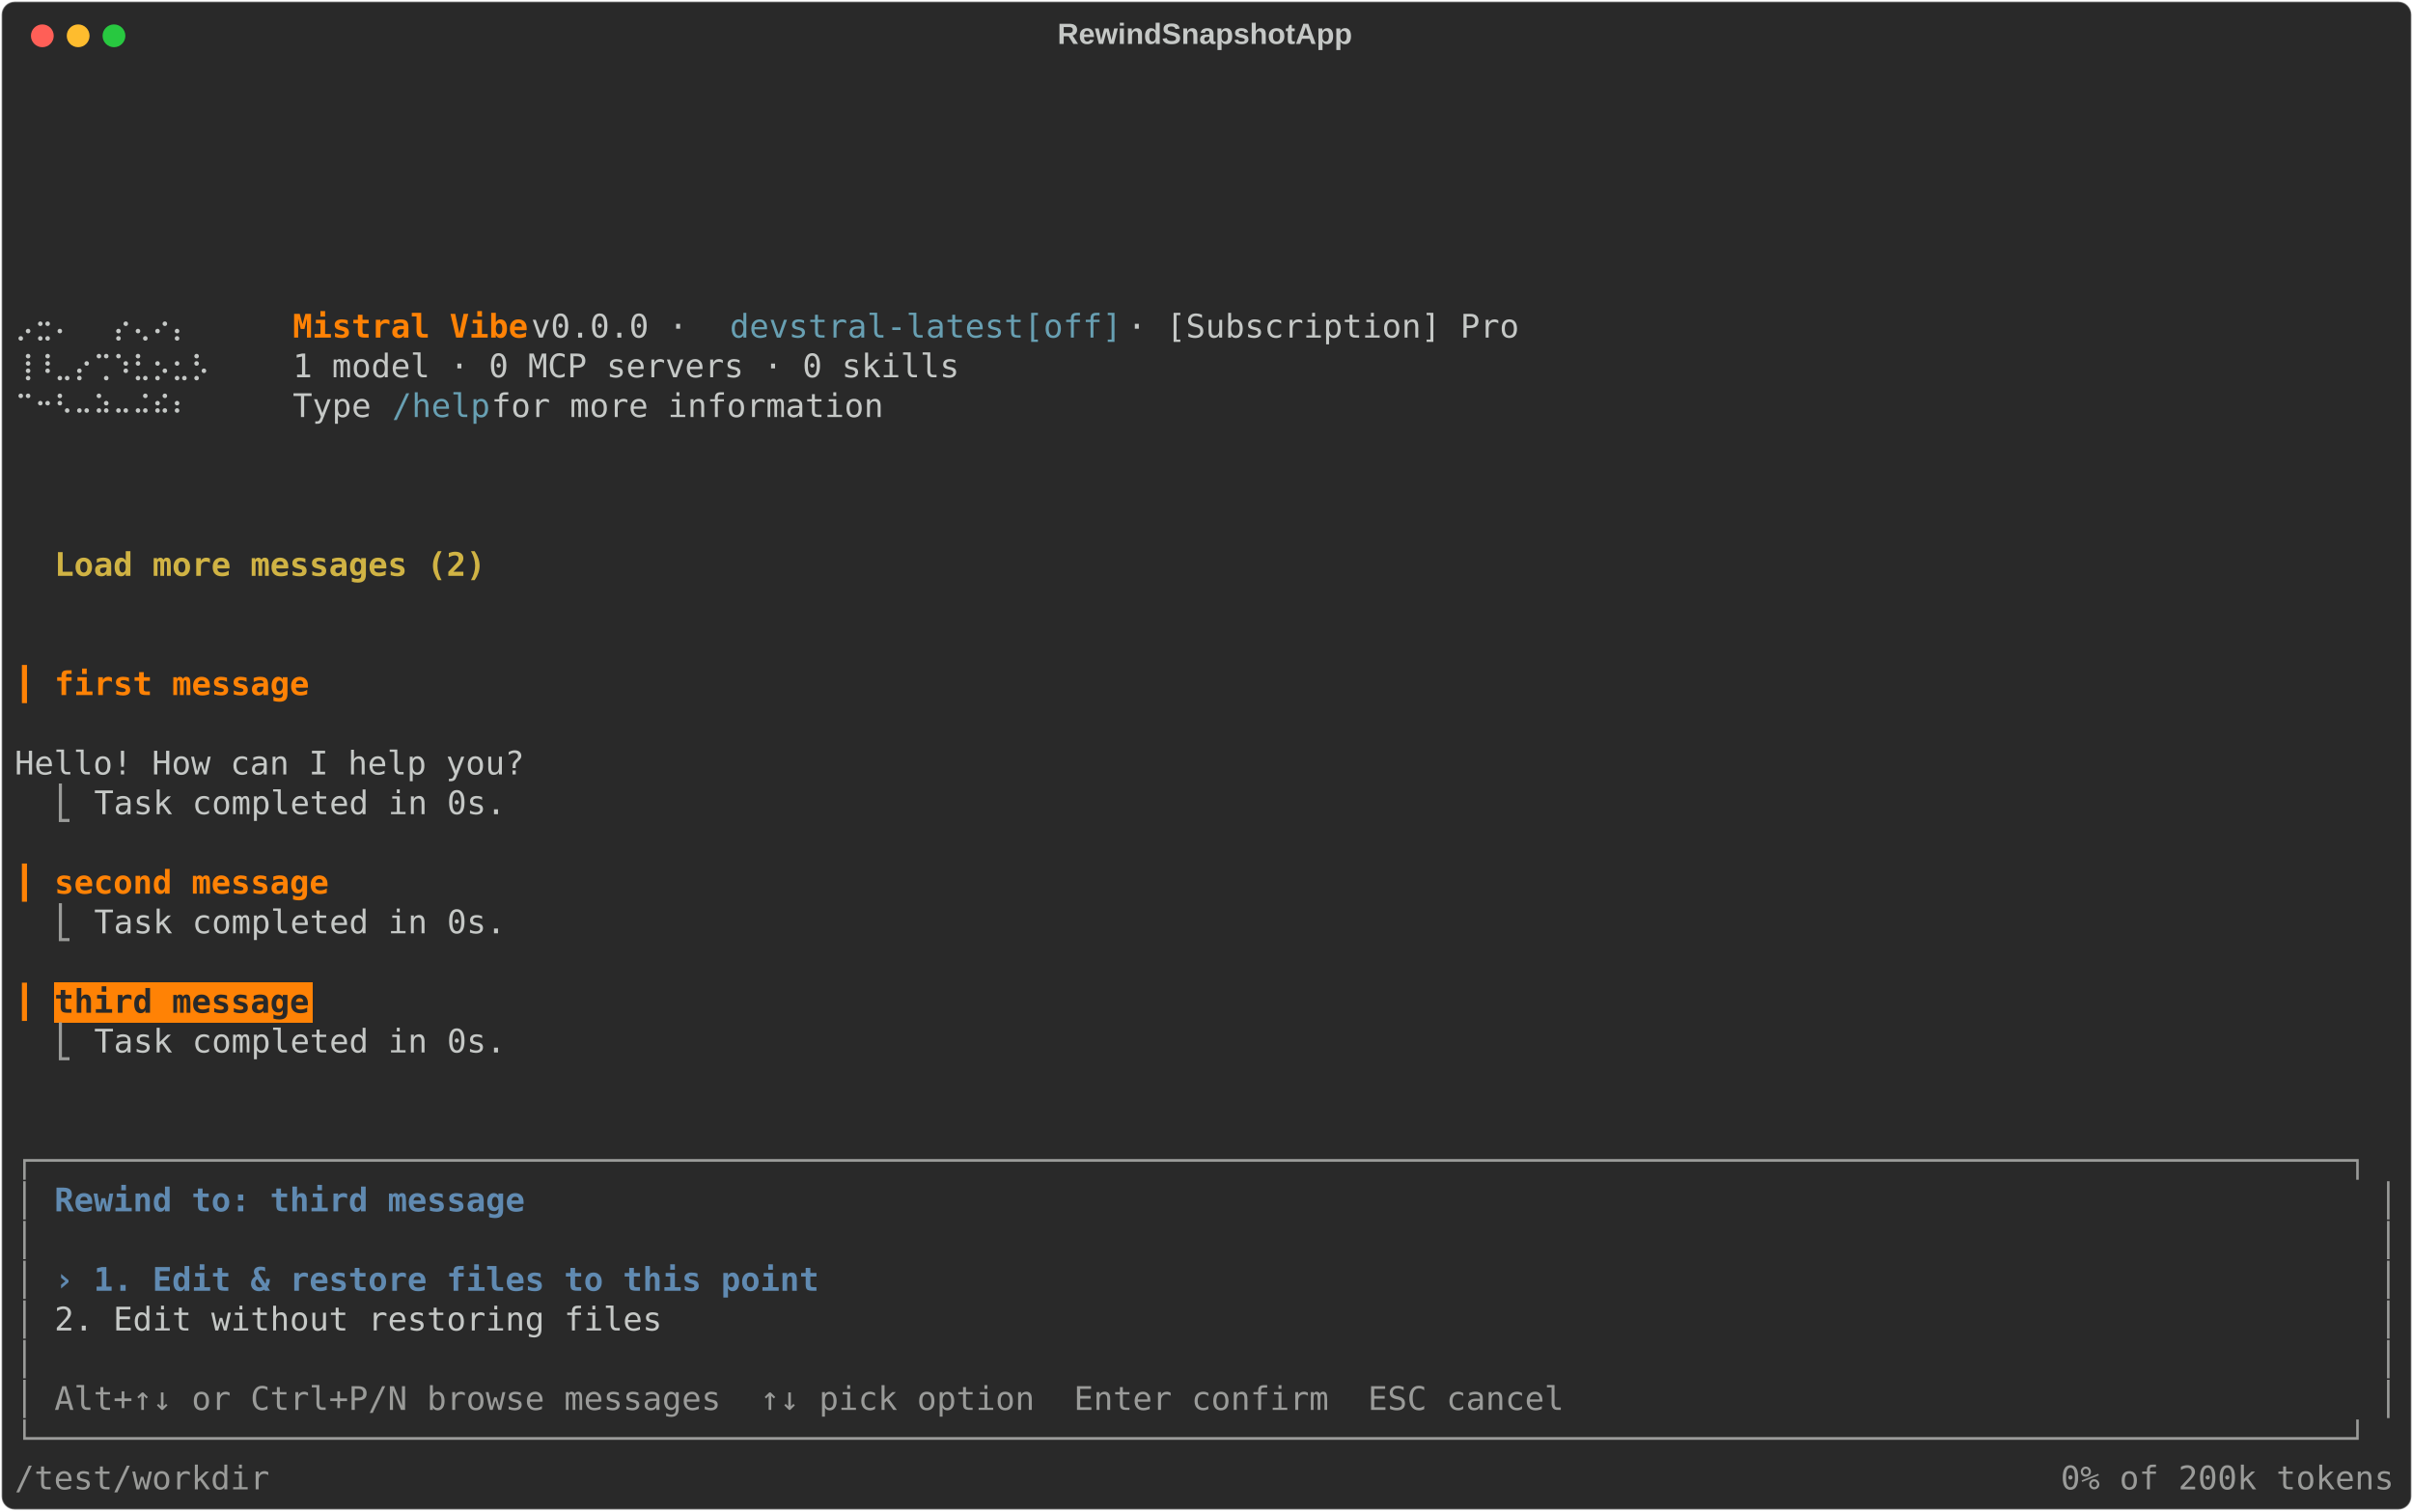
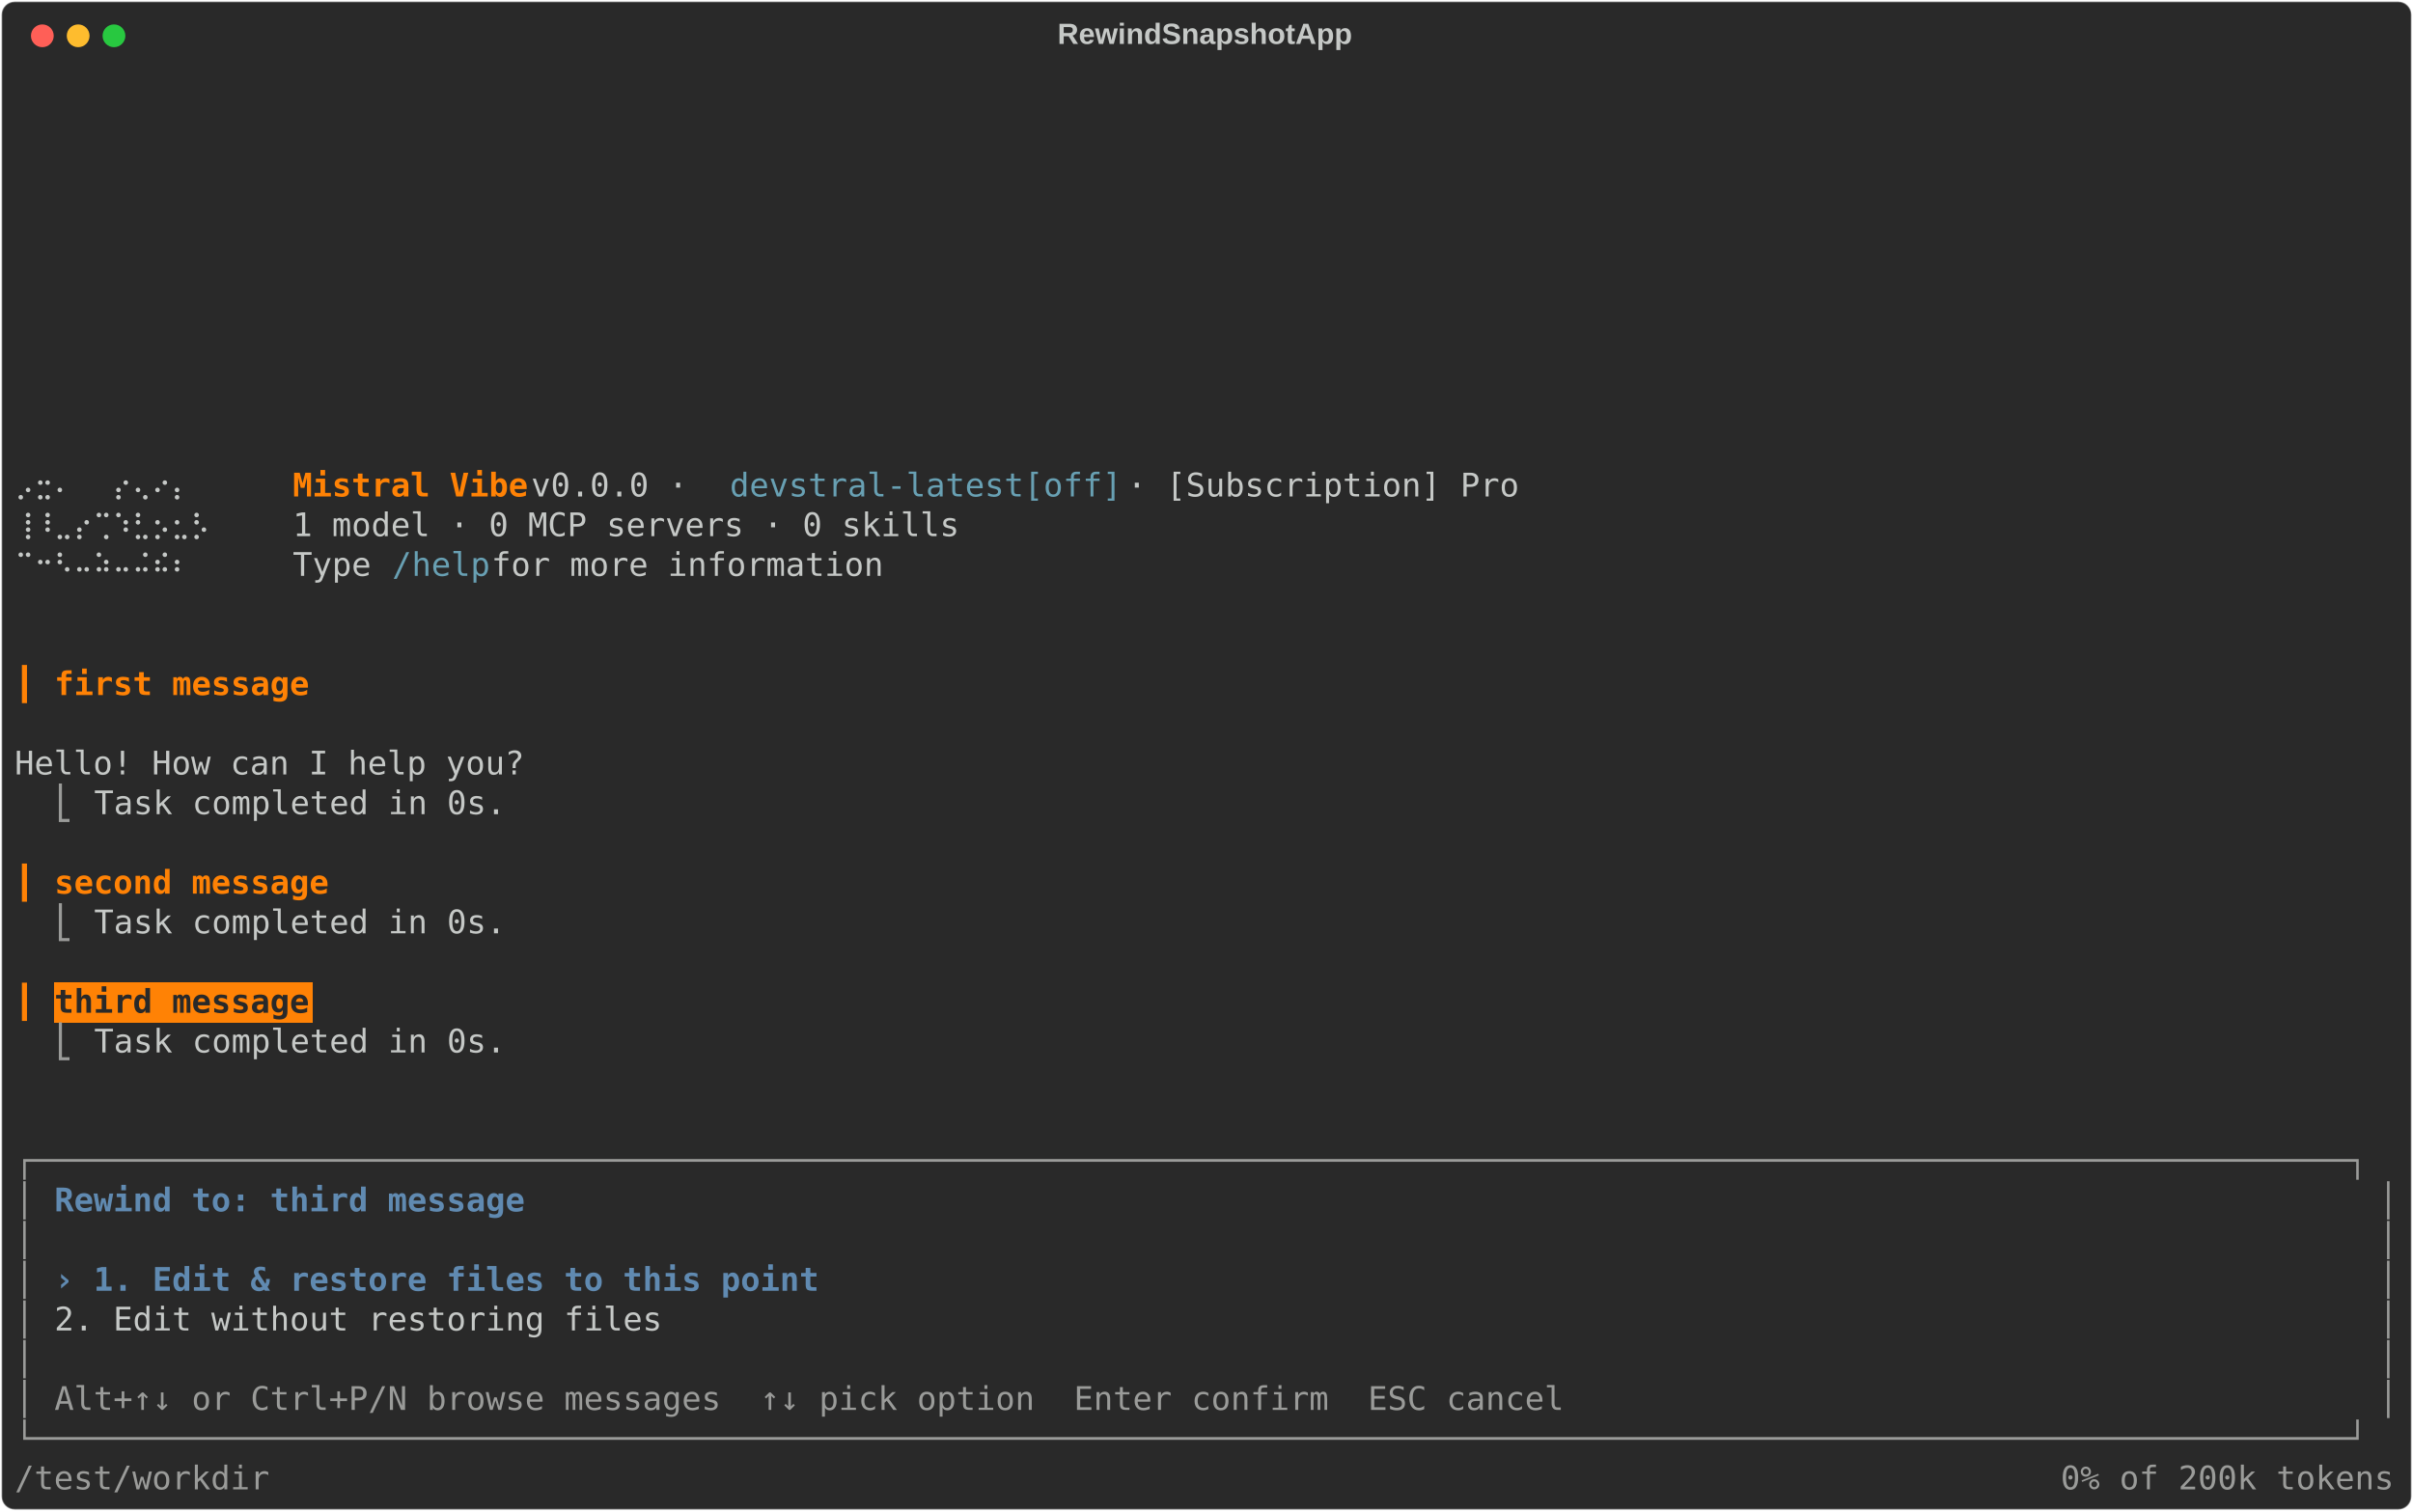
<svg xmlns="http://www.w3.org/2000/svg" class="rich-terminal" viewBox="0 0 1482 928.4">
  <style>

    @font-face {
        font-family: "Fira Code";
        src: local("FiraCode-Regular"),
                url("https://cdnjs.cloudflare.com/ajax/libs/firacode/6.2.0/woff2/FiraCode-Regular.woff2") format("woff2"),
                url("https://cdnjs.cloudflare.com/ajax/libs/firacode/6.2.0/woff/FiraCode-Regular.woff") format("woff");
        font-style: normal;
        font-weight: 400;
    }
    @font-face {
        font-family: "Fira Code";
        src: local("FiraCode-Bold"),
                url("https://cdnjs.cloudflare.com/ajax/libs/firacode/6.2.0/woff2/FiraCode-Bold.woff2") format("woff2"),
                url("https://cdnjs.cloudflare.com/ajax/libs/firacode/6.2.0/woff/FiraCode-Bold.woff") format("woff");
        font-style: bold;
        font-weight: 700;
    }

    .terminal-matrix {
        font-family: Fira Code, monospace;
        font-size: 20px;
        line-height: 24.4px;
        font-variant-east-asian: full-width;
    }

    .terminal-title {
        font-size: 18px;
        font-weight: bold;
        font-family: arial;
    }

    .terminal-r1 { fill: #c5c8c6 }
.terminal-r2 { fill: #ff8205;font-weight: bold }
.terminal-r3 { fill: #68a0b3 }
- .terminal-r4 { fill: #d0b344;font-weight: bold }
- .terminal-r5 { fill: #ff8205 }
- .terminal-r6 { fill: #9a9b99 }
- .terminal-r7 { fill: #292929;font-weight: bold }
- .terminal-r8 { fill: #608ab1;font-weight: bold }
+ .terminal-r4 { fill: #ff8205 }
+ .terminal-r5 { fill: #9a9b99 }
+ .terminal-r6 { fill: #292929;font-weight: bold }
+ .terminal-r7 { fill: #608ab1;font-weight: bold }
    </style>
  <defs>
    <clipPath id="terminal-clip-terminal">
      <rect x="0" y="0" width="1463.0" height="877.4" />
    </clipPath>
    <clipPath id="terminal-line-0">
      <rect x="0" y="1.5" width="1464" height="24.65" />
    </clipPath>
    <clipPath id="terminal-line-1">
      <rect x="0" y="25.9" width="1464" height="24.65" />
    </clipPath>
    <clipPath id="terminal-line-2">
      <rect x="0" y="50.3" width="1464" height="24.65" />
    </clipPath>
    <clipPath id="terminal-line-3">
      <rect x="0" y="74.7" width="1464" height="24.65" />
    </clipPath>
    <clipPath id="terminal-line-4">
      <rect x="0" y="99.1" width="1464" height="24.65" />
    </clipPath>
    <clipPath id="terminal-line-5">
      <rect x="0" y="123.5" width="1464" height="24.65" />
    </clipPath>
    <clipPath id="terminal-line-6">
      <rect x="0" y="147.9" width="1464" height="24.65" />
    </clipPath>
    <clipPath id="terminal-line-7">
      <rect x="0" y="172.3" width="1464" height="24.65" />
    </clipPath>
    <clipPath id="terminal-line-8">
      <rect x="0" y="196.7" width="1464" height="24.65" />
    </clipPath>
    <clipPath id="terminal-line-9">
      <rect x="0" y="221.1" width="1464" height="24.65" />
    </clipPath>
    <clipPath id="terminal-line-10">
      <rect x="0" y="245.5" width="1464" height="24.65" />
    </clipPath>
    <clipPath id="terminal-line-11">
      <rect x="0" y="269.9" width="1464" height="24.65" />
    </clipPath>
    <clipPath id="terminal-line-12">
      <rect x="0" y="294.3" width="1464" height="24.65" />
    </clipPath>
    <clipPath id="terminal-line-13">
      <rect x="0" y="318.7" width="1464" height="24.65" />
    </clipPath>
    <clipPath id="terminal-line-14">
      <rect x="0" y="343.1" width="1464" height="24.65" />
    </clipPath>
    <clipPath id="terminal-line-15">
      <rect x="0" y="367.5" width="1464" height="24.65" />
    </clipPath>
    <clipPath id="terminal-line-16">
      <rect x="0" y="391.9" width="1464" height="24.65" />
    </clipPath>
    <clipPath id="terminal-line-17">
      <rect x="0" y="416.3" width="1464" height="24.65" />
    </clipPath>
    <clipPath id="terminal-line-18">
      <rect x="0" y="440.7" width="1464" height="24.65" />
    </clipPath>
    <clipPath id="terminal-line-19">
      <rect x="0" y="465.1" width="1464" height="24.65" />
    </clipPath>
    <clipPath id="terminal-line-20">
      <rect x="0" y="489.5" width="1464" height="24.65" />
    </clipPath>
    <clipPath id="terminal-line-21">
      <rect x="0" y="513.9" width="1464" height="24.65" />
    </clipPath>
    <clipPath id="terminal-line-22">
      <rect x="0" y="538.3" width="1464" height="24.65" />
    </clipPath>
    <clipPath id="terminal-line-23">
      <rect x="0" y="562.7" width="1464" height="24.65" />
    </clipPath>
    <clipPath id="terminal-line-24">
      <rect x="0" y="587.1" width="1464" height="24.65" />
    </clipPath>
    <clipPath id="terminal-line-25">
      <rect x="0" y="611.5" width="1464" height="24.65" />
    </clipPath>
    <clipPath id="terminal-line-26">
      <rect x="0" y="635.9" width="1464" height="24.65" />
    </clipPath>
    <clipPath id="terminal-line-27">
      <rect x="0" y="660.3" width="1464" height="24.65" />
    </clipPath>
    <clipPath id="terminal-line-28">
      <rect x="0" y="684.7" width="1464" height="24.65" />
    </clipPath>
    <clipPath id="terminal-line-29">
      <rect x="0" y="709.1" width="1464" height="24.65" />
    </clipPath>
    <clipPath id="terminal-line-30">
      <rect x="0" y="733.5" width="1464" height="24.65" />
    </clipPath>
    <clipPath id="terminal-line-31">
      <rect x="0" y="757.9" width="1464" height="24.65" />
    </clipPath>
    <clipPath id="terminal-line-32">
      <rect x="0" y="782.3" width="1464" height="24.65" />
    </clipPath>
    <clipPath id="terminal-line-33">
      <rect x="0" y="806.7" width="1464" height="24.65" />
    </clipPath>
    <clipPath id="terminal-line-34">
      <rect x="0" y="831.1" width="1464" height="24.65" />
    </clipPath>
  </defs>
  <rect fill="#292929" stroke="rgba(255,255,255,0.35)" stroke-width="1" x="1" y="1" width="1480" height="926.4" rx="8" />
  <text class="terminal-title" fill="#c5c8c6" text-anchor="middle" x="740" y="27">RewindSnapshotApp</text>
  <g transform="translate(26,22)">
    <circle cx="0" cy="0" r="7" fill="#ff5f57" />
    <circle cx="22" cy="0" r="7" fill="#febc2e" />
    <circle cx="44" cy="0" r="7" fill="#28c840" />
  </g>
  <g transform="translate(9, 41)" clip-path="url(#terminal-clip-terminal)">
    <rect fill="#ff8205" x="24.4" y="562.7" width="158.6" height="24.65" shape-rendering="crispEdges" />
    <g class="terminal-matrix">
      <text class="terminal-r1" x="1464" y="20" textLength="12.2" clip-path="url(#terminal-line-0)">
</text>
      <text class="terminal-r1" x="1464" y="44.4" textLength="12.2" clip-path="url(#terminal-line-1)">
</text>
      <text class="terminal-r1" x="1464" y="68.8" textLength="12.2" clip-path="url(#terminal-line-2)">
</text>
      <text class="terminal-r1" x="1464" y="93.2" textLength="12.2" clip-path="url(#terminal-line-3)">
</text>
      <text class="terminal-r1" x="1464" y="117.6" textLength="12.2" clip-path="url(#terminal-line-4)">
</text>
      <text class="terminal-r1" x="1464" y="142" textLength="12.2" clip-path="url(#terminal-line-5)">
</text>
-       <text class="terminal-r1" x="0" y="166.4" textLength="134.2" clip-path="url(#terminal-line-6)">  ⡠⣒⠄  ⡔⢄⠔⡄</text>
-       <text class="terminal-r2" x="170.8" y="166.4" textLength="146.4" clip-path="url(#terminal-line-6)">Mistral Vibe</text>
-       <text class="terminal-r1" x="317.2" y="166.4" textLength="122" clip-path="url(#terminal-line-6)"> v0.0.0 · </text>
-       <text class="terminal-r3" x="439.2" y="166.4" textLength="244" clip-path="url(#terminal-line-6)">devstral-latest[off]</text>
-       <text class="terminal-r1" x="683.2" y="166.4" textLength="256.2" clip-path="url(#terminal-line-6)"> · [Subscription] Pro</text>
      <text class="terminal-r1" x="1464" y="166.4" textLength="12.2" clip-path="url(#terminal-line-6)">
</text>
-       <text class="terminal-r1" x="0" y="190.8" textLength="134.2" clip-path="url(#terminal-line-7)"> ⢸⠸⣀⡔⢉⠱⣃⡢⣂⡣</text>
-       <text class="terminal-r1" x="170.8" y="190.8" textLength="414.8" clip-path="url(#terminal-line-7)">1 model · 0 MCP servers · 0 skills</text>
      <text class="terminal-r1" x="1464" y="190.8" textLength="12.2" clip-path="url(#terminal-line-7)">
</text>
-       <text class="terminal-r1" x="0" y="215.2" textLength="134.2" clip-path="url(#terminal-line-8)">  ⠉⠒⠣⠤⠵⠤⠬⠮⠆</text>
-       <text class="terminal-r1" x="170.8" y="215.2" textLength="61" clip-path="url(#terminal-line-8)">Type </text>
-       <text class="terminal-r3" x="231.8" y="215.2" textLength="61" clip-path="url(#terminal-line-8)">/help</text>
-       <text class="terminal-r1" x="292.8" y="215.2" textLength="256.2" clip-path="url(#terminal-line-8)"> for more information</text>
      <text class="terminal-r1" x="1464" y="215.2" textLength="12.2" clip-path="url(#terminal-line-8)">
</text>
      <text class="terminal-r1" x="1464" y="239.6" textLength="12.2" clip-path="url(#terminal-line-9)">
</text>
+       <text class="terminal-r1" x="0" y="264" textLength="134.2" clip-path="url(#terminal-line-10)">  ⡠⣒⠄  ⡔⢄⠔⡄</text>
+       <text class="terminal-r2" x="170.8" y="264" textLength="146.4" clip-path="url(#terminal-line-10)">Mistral Vibe</text>
+       <text class="terminal-r1" x="317.2" y="264" textLength="122" clip-path="url(#terminal-line-10)"> v0.0.0 · </text>
+       <text class="terminal-r3" x="439.2" y="264" textLength="244" clip-path="url(#terminal-line-10)">devstral-latest[off]</text>
+       <text class="terminal-r1" x="683.2" y="264" textLength="256.2" clip-path="url(#terminal-line-10)"> · [Subscription] Pro</text>
      <text class="terminal-r1" x="1464" y="264" textLength="12.2" clip-path="url(#terminal-line-10)">
</text>
+       <text class="terminal-r1" x="0" y="288.4" textLength="134.2" clip-path="url(#terminal-line-11)"> ⢸⠸⣀⡔⢉⠱⣃⡢⣂⡣</text>
+       <text class="terminal-r1" x="170.8" y="288.4" textLength="414.8" clip-path="url(#terminal-line-11)">1 model · 0 MCP servers · 0 skills</text>
      <text class="terminal-r1" x="1464" y="288.4" textLength="12.2" clip-path="url(#terminal-line-11)">
</text>
-       <text class="terminal-r4" x="24.4" y="312.8" textLength="268.4" clip-path="url(#terminal-line-12)">Load more messages (2)</text>
+       <text class="terminal-r1" x="0" y="312.8" textLength="134.2" clip-path="url(#terminal-line-12)">  ⠉⠒⠣⠤⠵⠤⠬⠮⠆</text>
+       <text class="terminal-r1" x="170.8" y="312.8" textLength="61" clip-path="url(#terminal-line-12)">Type </text>
+       <text class="terminal-r3" x="231.8" y="312.8" textLength="61" clip-path="url(#terminal-line-12)">/help</text>
+       <text class="terminal-r1" x="292.8" y="312.8" textLength="256.2" clip-path="url(#terminal-line-12)"> for more information</text>
      <text class="terminal-r1" x="1464" y="312.8" textLength="12.2" clip-path="url(#terminal-line-12)">
</text>
      <text class="terminal-r1" x="1464" y="337.2" textLength="12.2" clip-path="url(#terminal-line-13)">
</text>
      <text class="terminal-r1" x="1464" y="361.6" textLength="12.2" clip-path="url(#terminal-line-14)">
</text>
-       <text class="terminal-r5" x="0" y="386" textLength="12.2" clip-path="url(#terminal-line-15)">┃</text>
+       <text class="terminal-r4" x="0" y="386" textLength="12.2" clip-path="url(#terminal-line-15)">┃</text>
      <text class="terminal-r2" x="24.4" y="386" textLength="158.6" clip-path="url(#terminal-line-15)">first message</text>
      <text class="terminal-r1" x="1464" y="386" textLength="12.2" clip-path="url(#terminal-line-15)">
</text>
      <text class="terminal-r1" x="1464" y="410.4" textLength="12.2" clip-path="url(#terminal-line-16)">
</text>
      <text class="terminal-r1" x="0" y="434.8" textLength="317.2" clip-path="url(#terminal-line-17)">Hello! How can I help you?</text>
      <text class="terminal-r1" x="1464" y="434.8" textLength="12.2" clip-path="url(#terminal-line-17)">
</text>
-       <text class="terminal-r6" x="24.4" y="459.2" textLength="12.2" clip-path="url(#terminal-line-18)">⎣</text>
+       <text class="terminal-r5" x="24.4" y="459.2" textLength="12.2" clip-path="url(#terminal-line-18)">⎣</text>
      <text class="terminal-r1" x="48.8" y="459.2" textLength="256.2" clip-path="url(#terminal-line-18)">Task completed in 0s.</text>
      <text class="terminal-r1" x="1464" y="459.2" textLength="12.2" clip-path="url(#terminal-line-18)">
</text>
      <text class="terminal-r1" x="1464" y="483.6" textLength="12.2" clip-path="url(#terminal-line-19)">
</text>
-       <text class="terminal-r5" x="0" y="508" textLength="12.2" clip-path="url(#terminal-line-20)">┃</text>
+       <text class="terminal-r4" x="0" y="508" textLength="12.2" clip-path="url(#terminal-line-20)">┃</text>
      <text class="terminal-r2" x="24.4" y="508" textLength="170.8" clip-path="url(#terminal-line-20)">second message</text>
      <text class="terminal-r1" x="1464" y="508" textLength="12.2" clip-path="url(#terminal-line-20)">
</text>
-       <text class="terminal-r6" x="24.4" y="532.4" textLength="12.2" clip-path="url(#terminal-line-21)">⎣</text>
+       <text class="terminal-r5" x="24.4" y="532.4" textLength="12.2" clip-path="url(#terminal-line-21)">⎣</text>
      <text class="terminal-r1" x="48.8" y="532.4" textLength="256.2" clip-path="url(#terminal-line-21)">Task completed in 0s.</text>
      <text class="terminal-r1" x="1464" y="532.4" textLength="12.2" clip-path="url(#terminal-line-21)">
</text>
      <text class="terminal-r1" x="1464" y="556.8" textLength="12.2" clip-path="url(#terminal-line-22)">
</text>
-       <text class="terminal-r5" x="0" y="581.2" textLength="12.2" clip-path="url(#terminal-line-23)">┃</text>
-       <text class="terminal-r7" x="24.4" y="581.2" textLength="158.6" clip-path="url(#terminal-line-23)">third message</text>
+       <text class="terminal-r4" x="0" y="581.2" textLength="12.2" clip-path="url(#terminal-line-23)">┃</text>
+       <text class="terminal-r6" x="24.4" y="581.2" textLength="158.6" clip-path="url(#terminal-line-23)">third message</text>
      <text class="terminal-r1" x="1464" y="581.2" textLength="12.2" clip-path="url(#terminal-line-23)">
</text>
-       <text class="terminal-r6" x="24.4" y="605.6" textLength="12.2" clip-path="url(#terminal-line-24)">⎣</text>
+       <text class="terminal-r5" x="24.4" y="605.6" textLength="12.2" clip-path="url(#terminal-line-24)">⎣</text>
      <text class="terminal-r1" x="48.8" y="605.6" textLength="256.2" clip-path="url(#terminal-line-24)">Task completed in 0s.</text>
      <text class="terminal-r1" x="1464" y="605.6" textLength="12.2" clip-path="url(#terminal-line-24)">
</text>
      <text class="terminal-r1" x="1464" y="630" textLength="12.2" clip-path="url(#terminal-line-25)">
</text>
      <text class="terminal-r1" x="1464" y="654.4" textLength="12.2" clip-path="url(#terminal-line-26)">
</text>
-       <text class="terminal-r6" x="0" y="678.8" textLength="1464" clip-path="url(#terminal-line-27)">┌──────────────────────────────────────────────────────────────────────────────────────────────────────────────────────┐</text>
+       <text class="terminal-r5" x="0" y="678.8" textLength="1464" clip-path="url(#terminal-line-27)">┌──────────────────────────────────────────────────────────────────────────────────────────────────────────────────────┐</text>
      <text class="terminal-r1" x="1464" y="678.8" textLength="12.2" clip-path="url(#terminal-line-27)">
</text>
-       <text class="terminal-r6" x="0" y="703.2" textLength="12.2" clip-path="url(#terminal-line-28)">│</text>
-       <text class="terminal-r8" x="24.4" y="703.2" textLength="292.8" clip-path="url(#terminal-line-28)">Rewind to: third message</text>
-       <text class="terminal-r6" x="1451.8" y="703.2" textLength="12.2" clip-path="url(#terminal-line-28)">│</text>
+       <text class="terminal-r5" x="0" y="703.2" textLength="12.2" clip-path="url(#terminal-line-28)">│</text>
+       <text class="terminal-r7" x="24.4" y="703.2" textLength="292.8" clip-path="url(#terminal-line-28)">Rewind to: third message</text>
+       <text class="terminal-r5" x="1451.8" y="703.2" textLength="12.2" clip-path="url(#terminal-line-28)">│</text>
      <text class="terminal-r1" x="1464" y="703.2" textLength="12.2" clip-path="url(#terminal-line-28)">
</text>
-       <text class="terminal-r6" x="0" y="727.6" textLength="12.2" clip-path="url(#terminal-line-29)">│</text>
-       <text class="terminal-r6" x="1451.8" y="727.6" textLength="12.2" clip-path="url(#terminal-line-29)">│</text>
+       <text class="terminal-r5" x="0" y="727.6" textLength="12.2" clip-path="url(#terminal-line-29)">│</text>
+       <text class="terminal-r5" x="1451.8" y="727.6" textLength="12.2" clip-path="url(#terminal-line-29)">│</text>
      <text class="terminal-r1" x="1464" y="727.6" textLength="12.2" clip-path="url(#terminal-line-29)">
</text>
-       <text class="terminal-r6" x="0" y="752" textLength="12.2" clip-path="url(#terminal-line-30)">│</text>
-       <text class="terminal-r8" x="24.4" y="752" textLength="475.8" clip-path="url(#terminal-line-30)">› 1. Edit &amp; restore files to this point</text>
-       <text class="terminal-r6" x="1451.8" y="752" textLength="12.2" clip-path="url(#terminal-line-30)">│</text>
+       <text class="terminal-r5" x="0" y="752" textLength="12.2" clip-path="url(#terminal-line-30)">│</text>
+       <text class="terminal-r7" x="24.4" y="752" textLength="475.8" clip-path="url(#terminal-line-30)">› 1. Edit &amp; restore files to this point</text>
+       <text class="terminal-r5" x="1451.8" y="752" textLength="12.2" clip-path="url(#terminal-line-30)">│</text>
      <text class="terminal-r1" x="1464" y="752" textLength="12.2" clip-path="url(#terminal-line-30)">
</text>
-       <text class="terminal-r6" x="0" y="776.4" textLength="12.2" clip-path="url(#terminal-line-31)">│</text>
+       <text class="terminal-r5" x="0" y="776.4" textLength="12.2" clip-path="url(#terminal-line-31)">│</text>
      <text class="terminal-r1" x="24.4" y="776.4" textLength="402.6" clip-path="url(#terminal-line-31)">  2. Edit without restoring files</text>
-       <text class="terminal-r6" x="1451.8" y="776.4" textLength="12.2" clip-path="url(#terminal-line-31)">│</text>
+       <text class="terminal-r5" x="1451.8" y="776.4" textLength="12.2" clip-path="url(#terminal-line-31)">│</text>
      <text class="terminal-r1" x="1464" y="776.4" textLength="12.2" clip-path="url(#terminal-line-31)">
</text>
-       <text class="terminal-r6" x="0" y="800.8" textLength="12.2" clip-path="url(#terminal-line-32)">│</text>
-       <text class="terminal-r6" x="1451.8" y="800.8" textLength="12.2" clip-path="url(#terminal-line-32)">│</text>
+       <text class="terminal-r5" x="0" y="800.8" textLength="12.2" clip-path="url(#terminal-line-32)">│</text>
+       <text class="terminal-r5" x="1451.8" y="800.8" textLength="12.2" clip-path="url(#terminal-line-32)">│</text>
      <text class="terminal-r1" x="1464" y="800.8" textLength="12.2" clip-path="url(#terminal-line-32)">
</text>
-       <text class="terminal-r6" x="0" y="825.2" textLength="12.2" clip-path="url(#terminal-line-33)">│</text>
-       <text class="terminal-r6" x="24.4" y="825.2" textLength="939.4" clip-path="url(#terminal-line-33)">Alt+↑↓ or Ctrl+P/N browse messages  ↑↓ pick option  Enter confirm  ESC cancel</text>
-       <text class="terminal-r6" x="1451.8" y="825.2" textLength="12.2" clip-path="url(#terminal-line-33)">│</text>
+       <text class="terminal-r5" x="0" y="825.2" textLength="12.2" clip-path="url(#terminal-line-33)">│</text>
+       <text class="terminal-r5" x="24.4" y="825.2" textLength="939.4" clip-path="url(#terminal-line-33)">Alt+↑↓ or Ctrl+P/N browse messages  ↑↓ pick option  Enter confirm  ESC cancel</text>
+       <text class="terminal-r5" x="1451.8" y="825.2" textLength="12.2" clip-path="url(#terminal-line-33)">│</text>
      <text class="terminal-r1" x="1464" y="825.2" textLength="12.2" clip-path="url(#terminal-line-33)">
</text>
-       <text class="terminal-r6" x="0" y="849.6" textLength="1464" clip-path="url(#terminal-line-34)">└──────────────────────────────────────────────────────────────────────────────────────────────────────────────────────┘</text>
+       <text class="terminal-r5" x="0" y="849.6" textLength="1464" clip-path="url(#terminal-line-34)">└──────────────────────────────────────────────────────────────────────────────────────────────────────────────────────┘</text>
      <text class="terminal-r1" x="1464" y="849.6" textLength="12.2" clip-path="url(#terminal-line-34)">
</text>
-       <text class="terminal-r6" x="0" y="874" textLength="158.6" clip-path="url(#terminal-line-35)">/test/workdir</text>
-       <text class="terminal-r6" x="1256.6" y="874" textLength="207.4" clip-path="url(#terminal-line-35)">0% of 200k tokens</text>
+       <text class="terminal-r5" x="0" y="874" textLength="158.6" clip-path="url(#terminal-line-35)">/test/workdir</text>
+       <text class="terminal-r5" x="1256.6" y="874" textLength="207.4" clip-path="url(#terminal-line-35)">0% of 200k tokens</text>
    </g>
  </g>
</svg>
